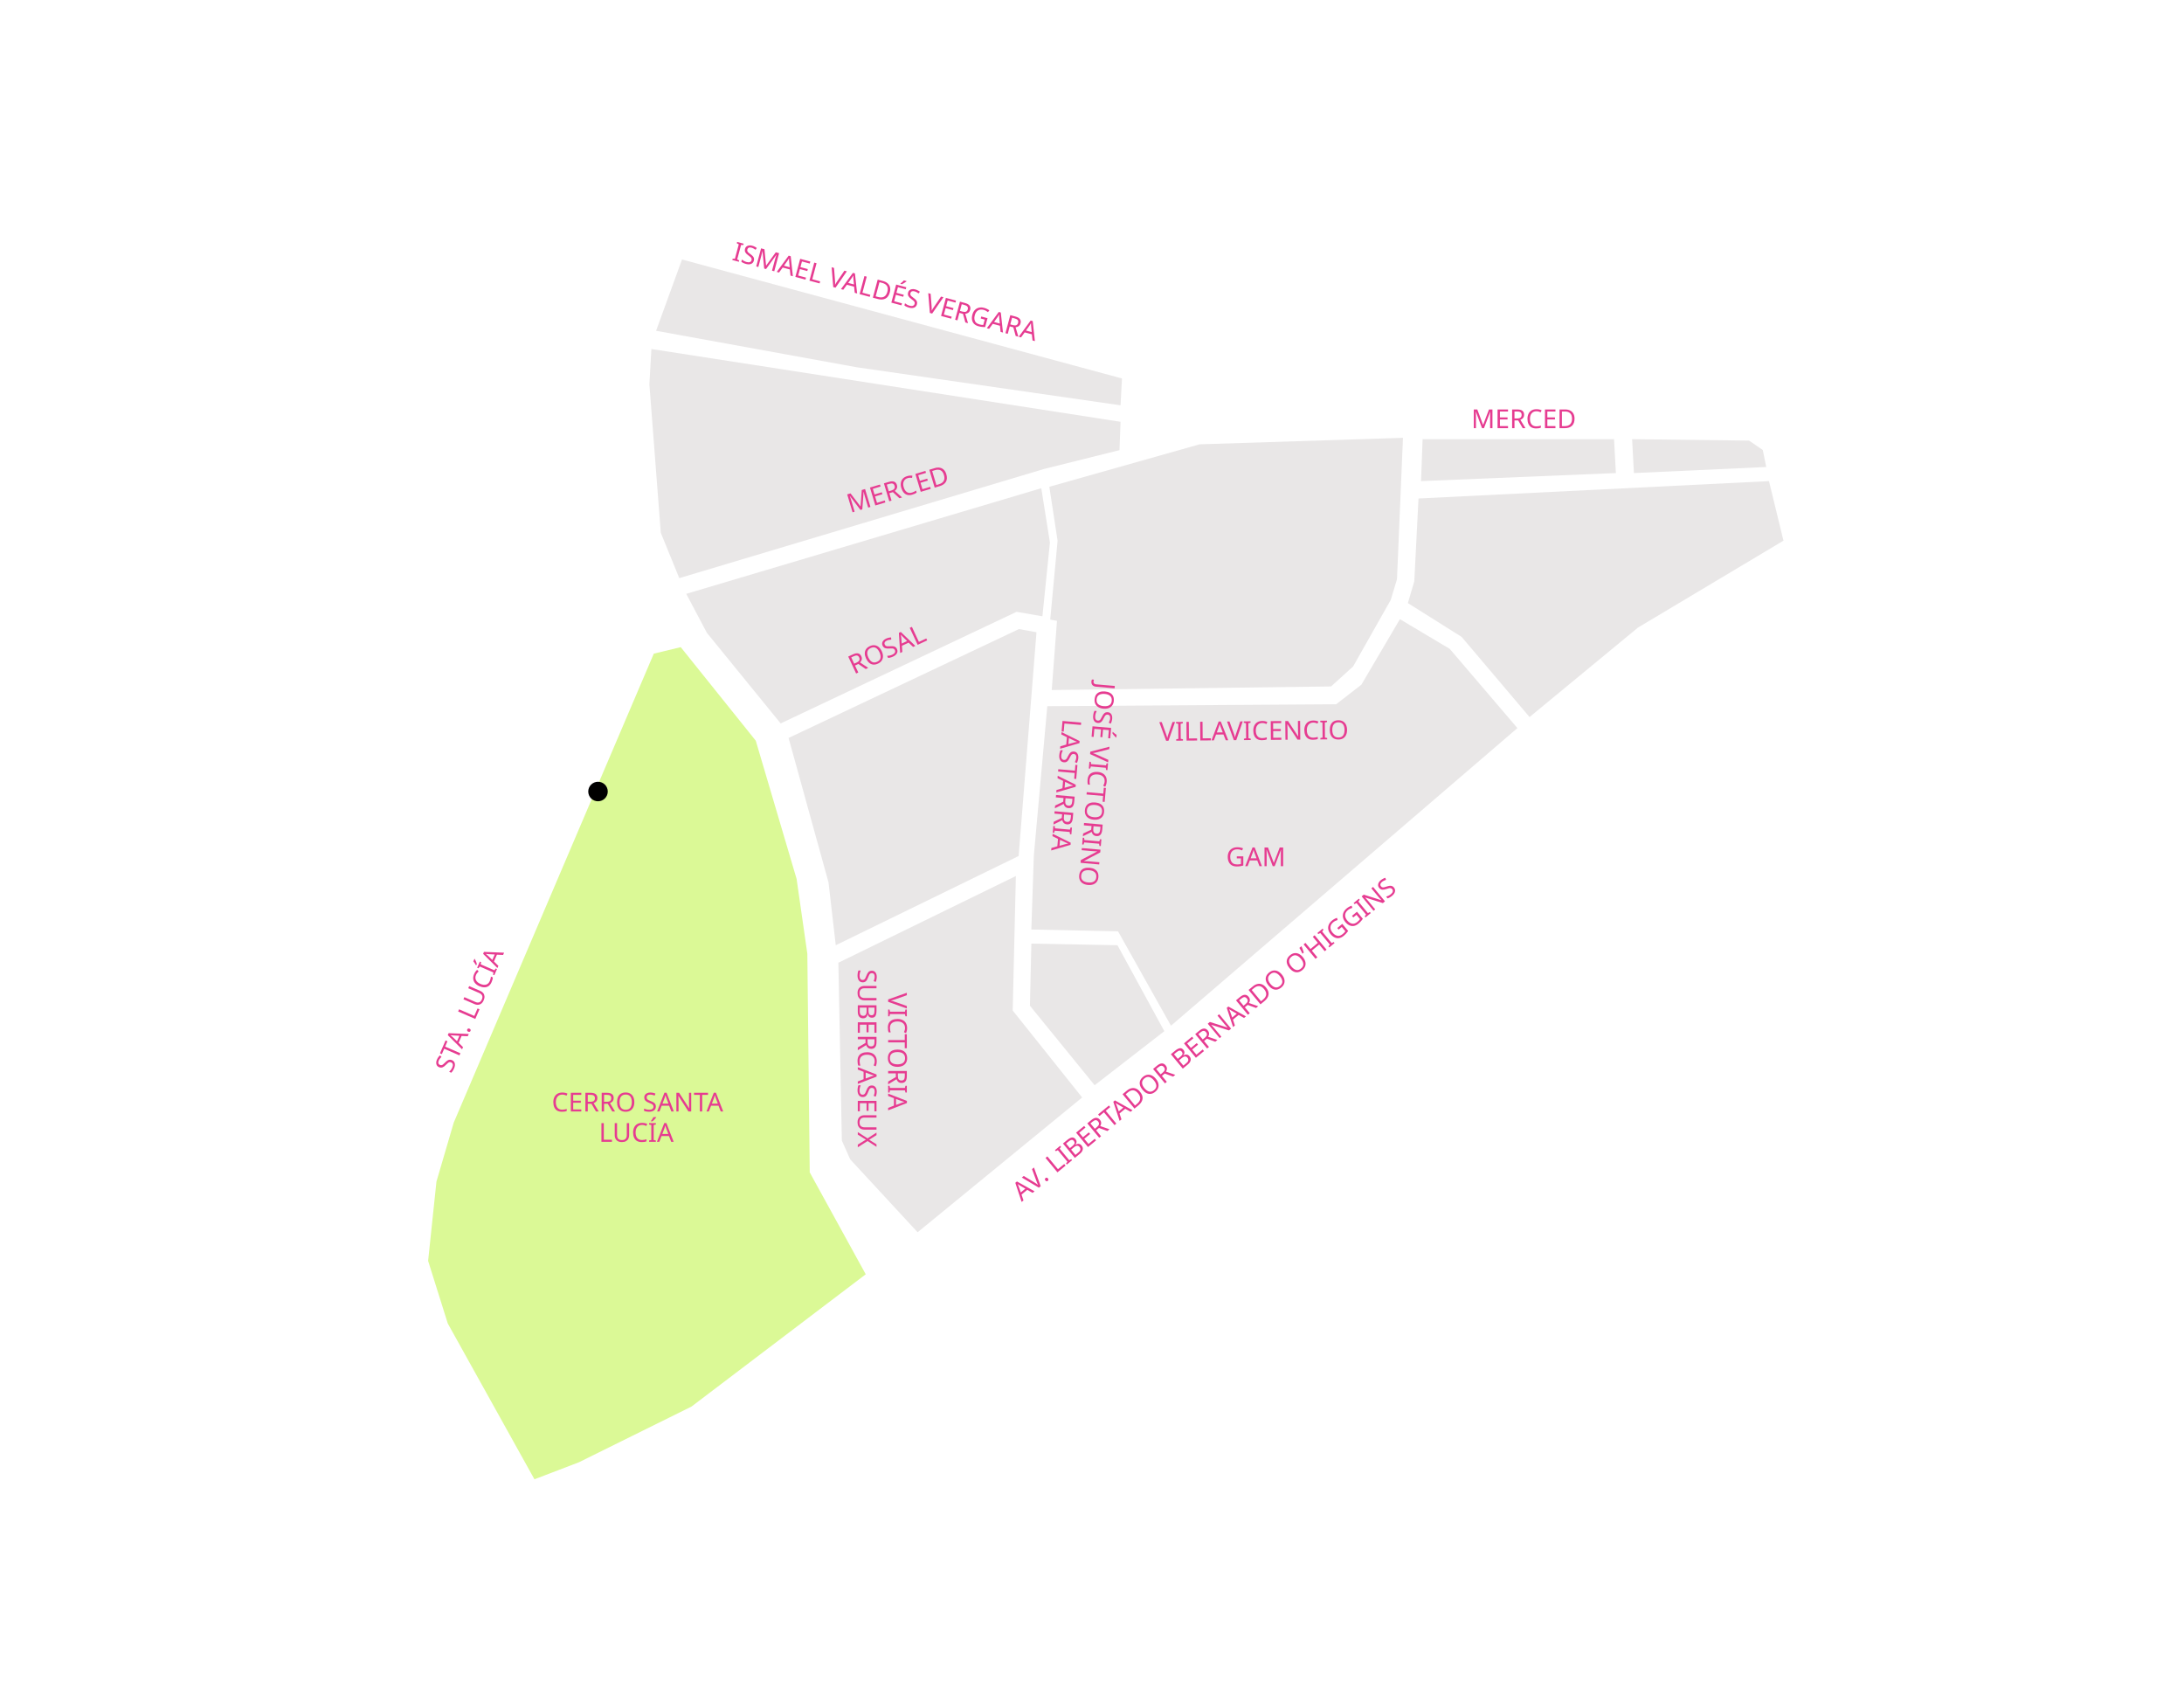
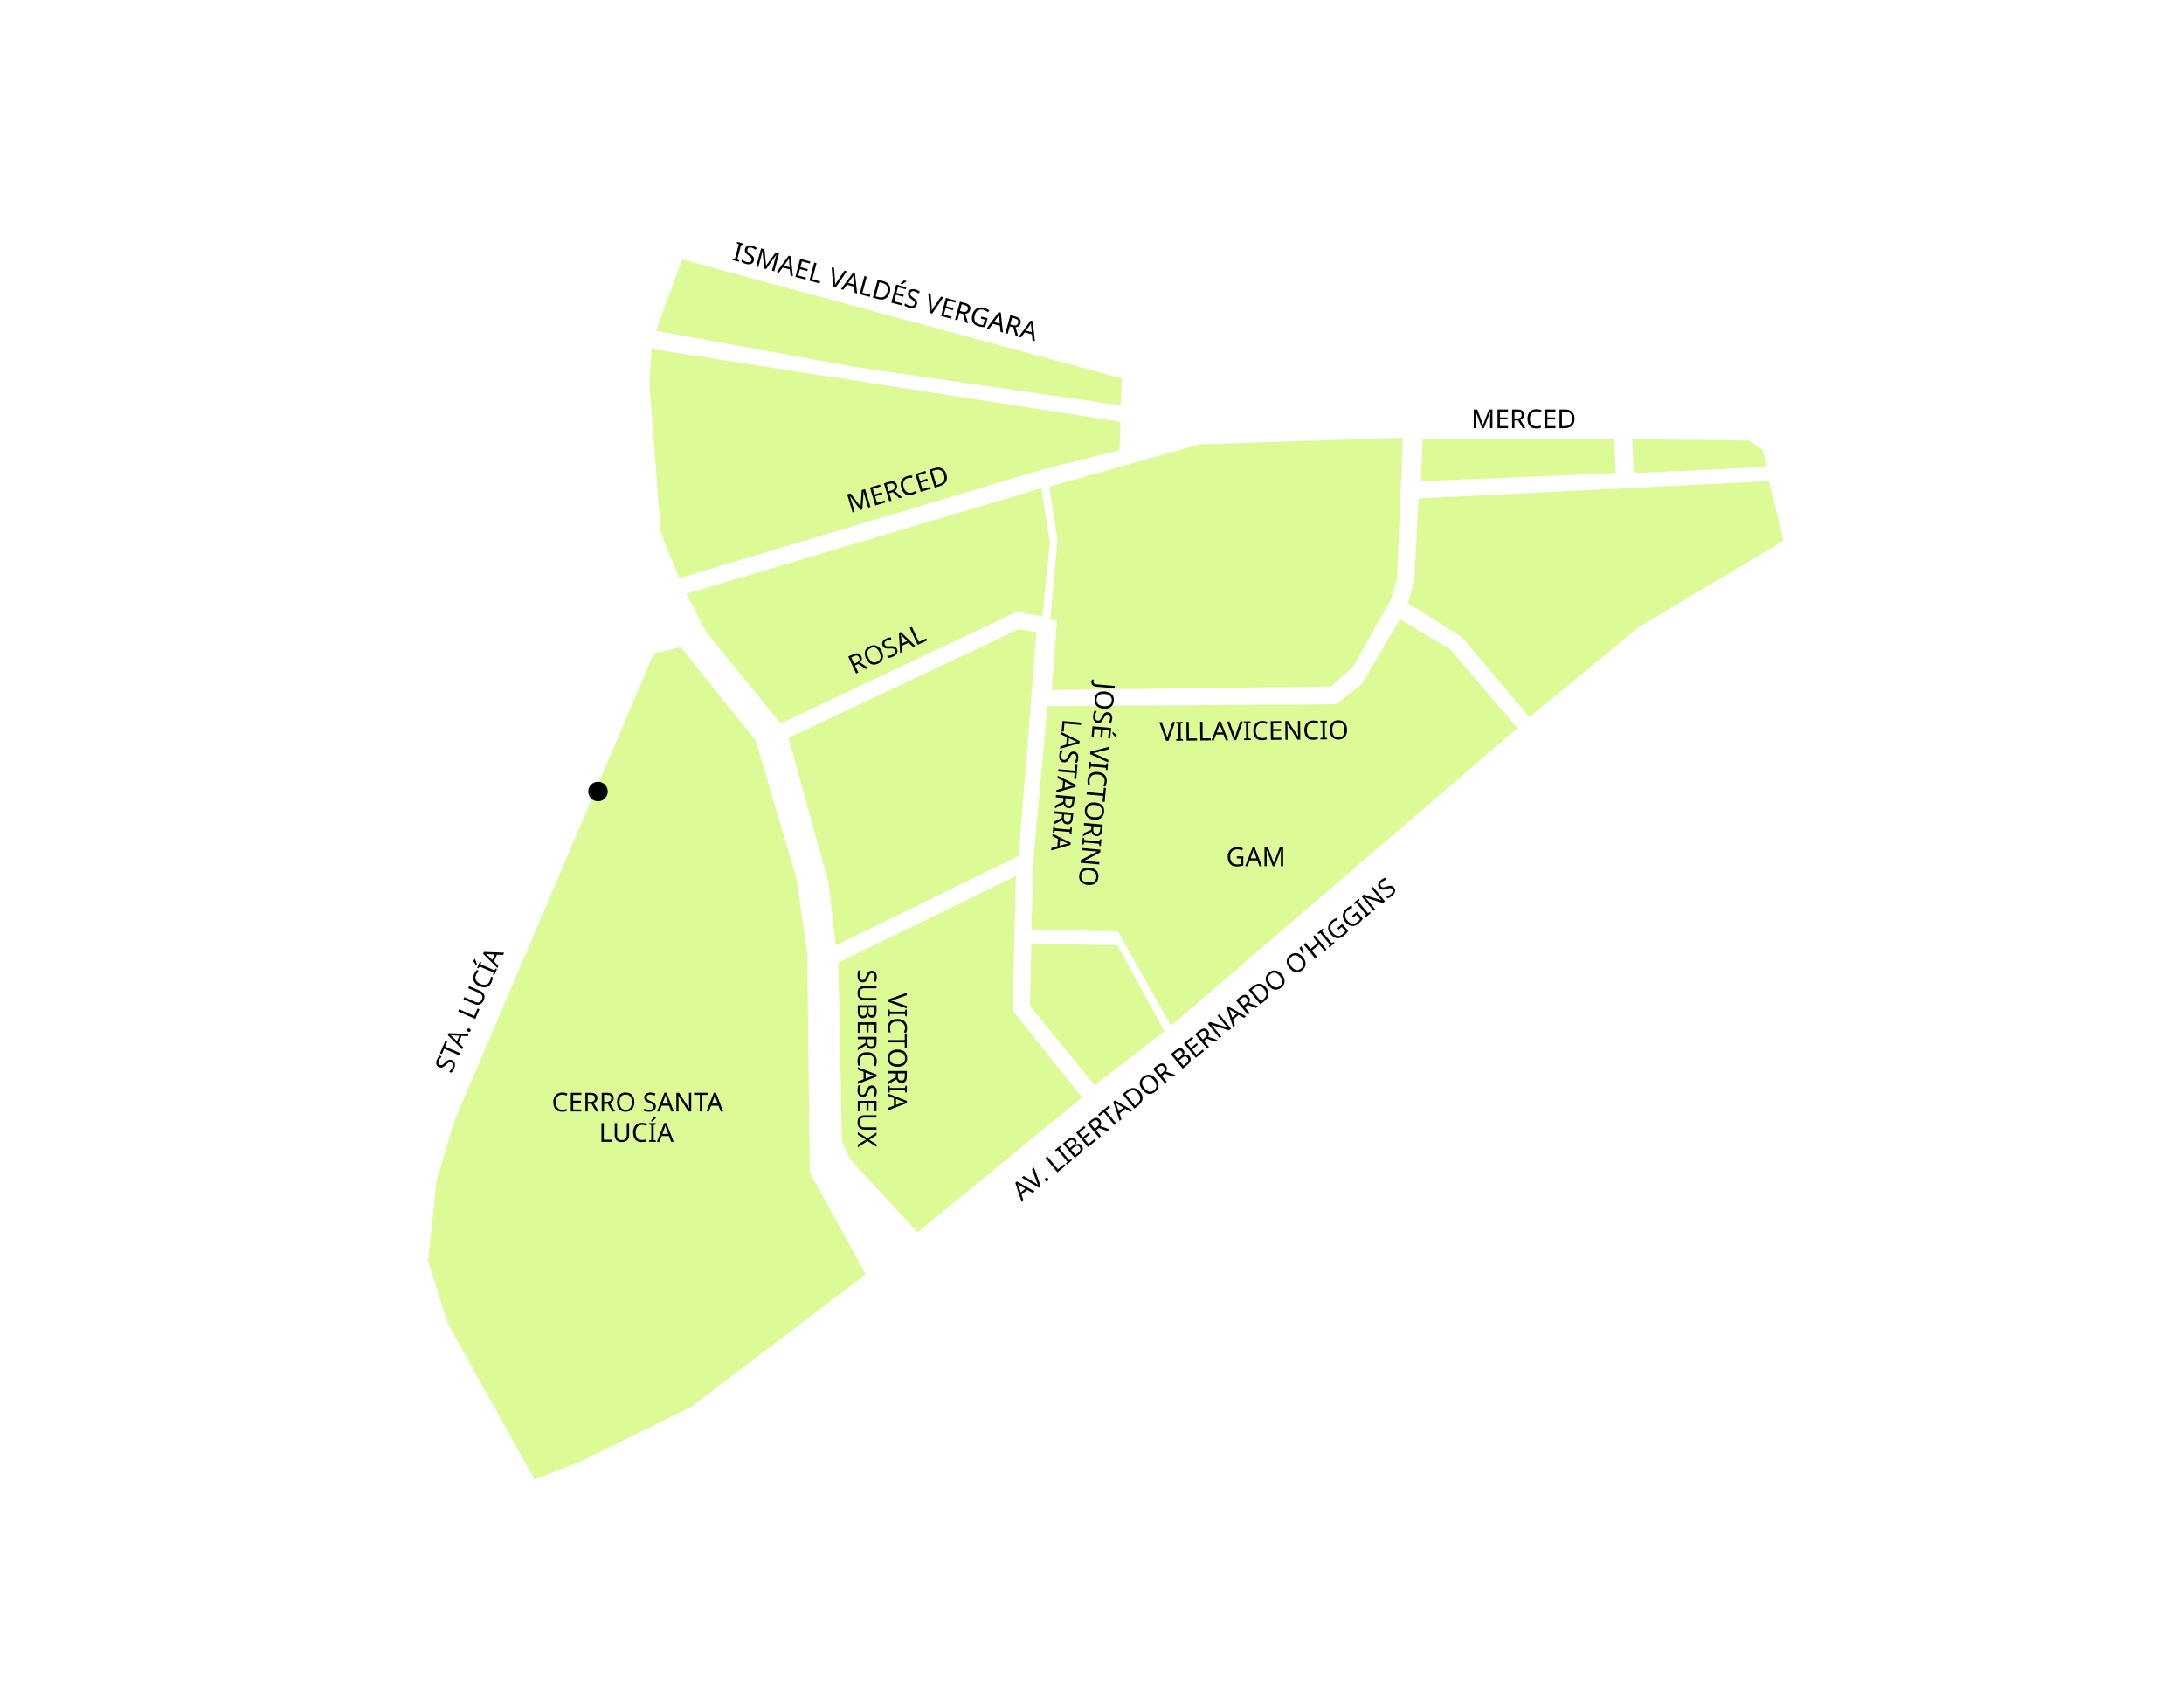
- <svg xmlns="http://www.w3.org/2000/svg" id="Capa_1" data-name="Capa 1" viewBox="0 0 792 612">
+ <svg xmlns="http://www.w3.org/2000/svg" id="Capa_1" version="1.1" viewBox="0 0 792 612">
  <defs>
    <style>
-       .cls-1 {
-         fill: #e9e7e7;
-       }
- 
-       .cls-2 {
-         fill: #e63c91;
+       .st0 {
        font-family: GeistMono-Regular, 'Geist Mono';
        font-size: 9.5px;
      }

-       .cls-3 {
-         fill: #dbf996;
+       .st0, .st1 {
+         isolation: isolate;
+       }
+ 
+       .st2 {
+         fill: #dcfa96;
      }
    </style>
  </defs>
  <g>
-     <polygon class="cls-1" points="247.32 94.09 237.92 119.94 310.75 133.18 406.35 146.96 406.87 137.23 247.32 94.09" />
-     <polygon class="cls-1" points="236.22 126.55 235.49 139.34 239.63 193.18 246.33 209.63 378.62 170.04 405.97 163.22 406.35 152.94 236.22 126.55" />
-     <polygon class="cls-1" points="248.86 215.32 256.33 229.44 283.09 262.31 368.65 221.84 378.02 223.47 380.74 196.71 377.61 177.02 248.86 215.32" />
-     <polygon class="cls-1" points="285.97 267.58 369.52 228.09 375.87 229.25 369.4 310.38 303.08 342.73 300.44 319.91 285.97 267.58" />
-     <polygon class="cls-1" points="304.02 349.08 368.39 317.64 367.24 366.4 392.43 397.94 332.76 446.81 308.32 420.38 305.29 413.57 304.02 349.08" />
-     <polygon class="cls-1" points="374.01 342.15 373.49 364.67 396.96 393.5 422.23 373.9 405.23 342.73 374.01 342.15" />
-     <polygon class="cls-1" points="424.64 371.92 405.44 337.69 374 337.04 374.91 310.2 379.79 256.06 484.54 255.36 493.69 248.26 507.66 224.51 525.73 235.28 550.27 264 424.64 371.92" />
-     <polygon class="cls-1" points="514.4 180.75 512.88 210.74 510.55 218.68 530.04 230.93 554.67 260 594 227.55 646.75 196.04 641.5 174.45 514.4 180.75" />
-     <polygon class="cls-3" points="246.86 234.65 237.09 237.01 164.54 407.06 158.27 428.45 155.25 457.19 162.38 479.88 193.81 536.38 209.91 530.22 250.75 510.02 313.95 462.05 293.64 425.1 292.77 345.81 288.88 318.69 274.07 268.57 246.86 234.65" />
-     <polygon class="cls-1" points="591.86 159.24 592.52 171.53 640.51 169.33 639.25 163.17 634.29 159.76 591.86 159.24" />
-     <polygon class="cls-1" points="585.31 159.24 585.98 171.53 515.32 174.45 515.89 159.24 585.31 159.24" />
-     <polygon class="cls-1" points="380.53 176.5 383.52 196.08 380.85 224.66 383.3 225.12 381.4 250.2 482.7 248.9 490.69 241.65 504.34 217.52 506.6 210.01 508.77 158.75 435 161.11 380.53 176.5" />
+     <polygon class="st2" points="247.32 94.09 237.92 119.94 310.75 133.18 406.35 146.96 406.87 137.23 247.32 94.09" />
+     <polygon class="st2" points="236.22 126.55 235.49 139.34 239.63 193.18 246.33 209.63 378.62 170.04 405.97 163.22 406.35 152.94 236.22 126.55" />
+     <polygon class="st2" points="248.86 215.32 256.33 229.44 283.09 262.31 368.65 221.84 378.02 223.47 380.74 196.71 377.61 177.02 248.86 215.32" />
+     <polygon class="st2" points="285.97 267.58 369.52 228.09 375.87 229.25 369.4 310.38 303.08 342.73 300.44 319.91 285.97 267.58" />
+     <polygon class="st2" points="304.02 349.08 368.39 317.64 367.24 366.4 392.43 397.94 332.76 446.81 308.32 420.38 305.29 413.57 304.02 349.08" />
+     <polygon class="st2" points="374.01 342.15 373.49 364.67 396.96 393.5 422.23 373.9 405.23 342.73 374.01 342.15" />
+     <polygon class="st2" points="424.64 371.92 405.44 337.69 374 337.04 374.91 310.2 379.79 256.06 484.54 255.36 493.69 248.26 507.66 224.51 525.73 235.28 550.27 264 424.64 371.92" />
+     <polygon class="st2" points="514.4 180.75 512.88 210.74 510.55 218.68 530.04 230.93 554.67 260 594 227.55 646.75 196.04 641.5 174.45 514.4 180.75" />
+     <polygon class="st2" points="246.86 234.65 237.09 237.01 164.54 407.06 158.27 428.45 155.25 457.19 162.38 479.88 193.81 536.38 209.91 530.22 250.75 510.02 313.95 462.05 293.64 425.1 292.77 345.81 288.88 318.69 274.07 268.57 246.86 234.65" />
+     <polygon class="st2" points="591.86 159.24 592.52 171.53 640.51 169.33 639.25 163.17 634.29 159.76 591.86 159.24" />
+     <polygon class="st2" points="585.31 159.24 585.98 171.53 515.32 174.45 515.89 159.24 585.31 159.24" />
+     <polygon class="st2" points="380.53 176.5 383.52 196.08 380.85 224.66 383.3 225.12 381.4 250.2 482.7 248.9 490.69 241.65 504.34 217.52 506.6 210.01 508.77 158.75 435 161.11 380.53 176.5" />
  </g>
  <g>
-     <text class="cls-2" transform="translate(265.2 94.18) rotate(15)">
-       <tspan x="0" y="0">ISMAEL VALDÉS VERGARA</tspan>
-     </text>
-     <text class="cls-2" transform="translate(308.29 186.02) rotate(-16.7)">
-       <tspan x="0" y="0">MERCED</tspan>
-     </text>
-     <text class="cls-2" transform="translate(309.63 244.6) rotate(-25)">
-       <tspan x="0" y="0">ROSAL</tspan>
-     </text>
-     <text class="cls-2" transform="translate(420.46 268.62) rotate(-.5)">
-       <tspan x="0" y="0">VILLAVICENCIO</tspan>
-     </text>
-     <text class="cls-2" transform="translate(200.08 403.02)">
-       <tspan x="0" y="0">CERRO SANTA</tspan>
-       <tspan x="17.1" y="11">LUCÍA</tspan>
-     </text>
-     <text class="cls-2" transform="translate(163.65 389.49) rotate(-66.5)">
-       <tspan x="0" y="0">STA. LUCÍA</tspan>
-     </text>
-     <text class="cls-2" transform="translate(533.53 155.25)">
-       <tspan x="0" y="0">MERCED</tspan>
-     </text>
-     <text class="cls-2" transform="translate(370.49 435.82) rotate(-39.6)">
-       <tspan x="0" y="0">AV. LIBERTADOR BERNARDO O’HIGGINS</tspan>
-     </text>
-     <text class="cls-2" transform="translate(322.07 359.97) rotate(90)">
-       <tspan x="0" y="0">VICTORIA</tspan>
-       <tspan x="-8.55" y="11">SUBERCASEUX</tspan>
-     </text>
-     <text class="cls-2" transform="translate(397.59 247.26) rotate(95)">
-       <tspan x="0" y="0">JOSÉ VICTORINO</tspan>
-       <tspan x="14.25" y="11">LASTARRIA</tspan>
-     </text>
-     <text class="cls-2" transform="translate(444.65 314.08)">
-       <tspan x="0" y="0">GAM</tspan>
-     </text>
+     <g class="st1">
+       <text class="st0" transform="translate(265.2 94.18) rotate(15)">
+         <tspan x="0" y="0">ISMAEL VALDÉS VERGARA</tspan>
+       </text>
+     </g>
+     <g class="st1">
+       <text class="st0" transform="translate(308.29 186.02) rotate(-16.7)">
+         <tspan x="0" y="0">MERCED</tspan>
+       </text>
+     </g>
+     <g class="st1">
+       <text class="st0" transform="translate(309.63 244.6) rotate(-25)">
+         <tspan x="0" y="0">ROSAL</tspan>
+       </text>
+     </g>
+     <g class="st1">
+       <text class="st0" transform="translate(420.46 268.62) rotate(-.5)">
+         <tspan x="0" y="0">VILLAVICENCIO</tspan>
+       </text>
+     </g>
+     <g class="st1">
+       <text class="st0" transform="translate(200.08 403.02)">
+         <tspan x="0" y="0">CERRO SANTA</tspan>
+       </text>
+       <text class="st0" transform="translate(217.18 414.02)">
+         <tspan x="0" y="0">LUCÍA</tspan>
+       </text>
+     </g>
+     <g class="st1">
+       <text class="st0" transform="translate(163.65 389.49) rotate(-66.5)">
+         <tspan x="0" y="0">STA. LUCÍA</tspan>
+       </text>
+     </g>
+     <g class="st1">
+       <text class="st0" transform="translate(533.53 155.25)">
+         <tspan x="0" y="0">MERCED</tspan>
+       </text>
+     </g>
+     <g class="st1">
+       <text class="st0" transform="translate(370.49 435.82) rotate(-39.6)">
+         <tspan x="0" y="0">AV. LIBERTADOR BERNARDO O’HIGGINS</tspan>
+       </text>
+     </g>
+     <g class="st1">
+       <text class="st0" transform="translate(322.07 359.97) rotate(90)">
+         <tspan x="0" y="0">VICTORIA</tspan>
+       </text>
+       <text class="st0" transform="translate(311.07 351.42) rotate(90)">
+         <tspan x="0" y="0">SUBERCASEUX</tspan>
+       </text>
+     </g>
+     <g class="st1">
+       <text class="st0" transform="translate(397.59 247.26) rotate(95)">
+         <tspan x="0" y="0">JOSÉ VICTORINO</tspan>
+       </text>
+       <text class="st0" transform="translate(385.39 260.5) rotate(95)">
+         <tspan x="0" y="0">LASTARRIA</tspan>
+       </text>
+     </g>
+     <g class="st1">
+       <text class="st0" transform="translate(444.65 314.08)">
+         <tspan x="0" y="0">GAM</tspan>
+       </text>
+     </g>
  </g>
  <circle cx="216.86" cy="287" r="3.54" />
</svg>
